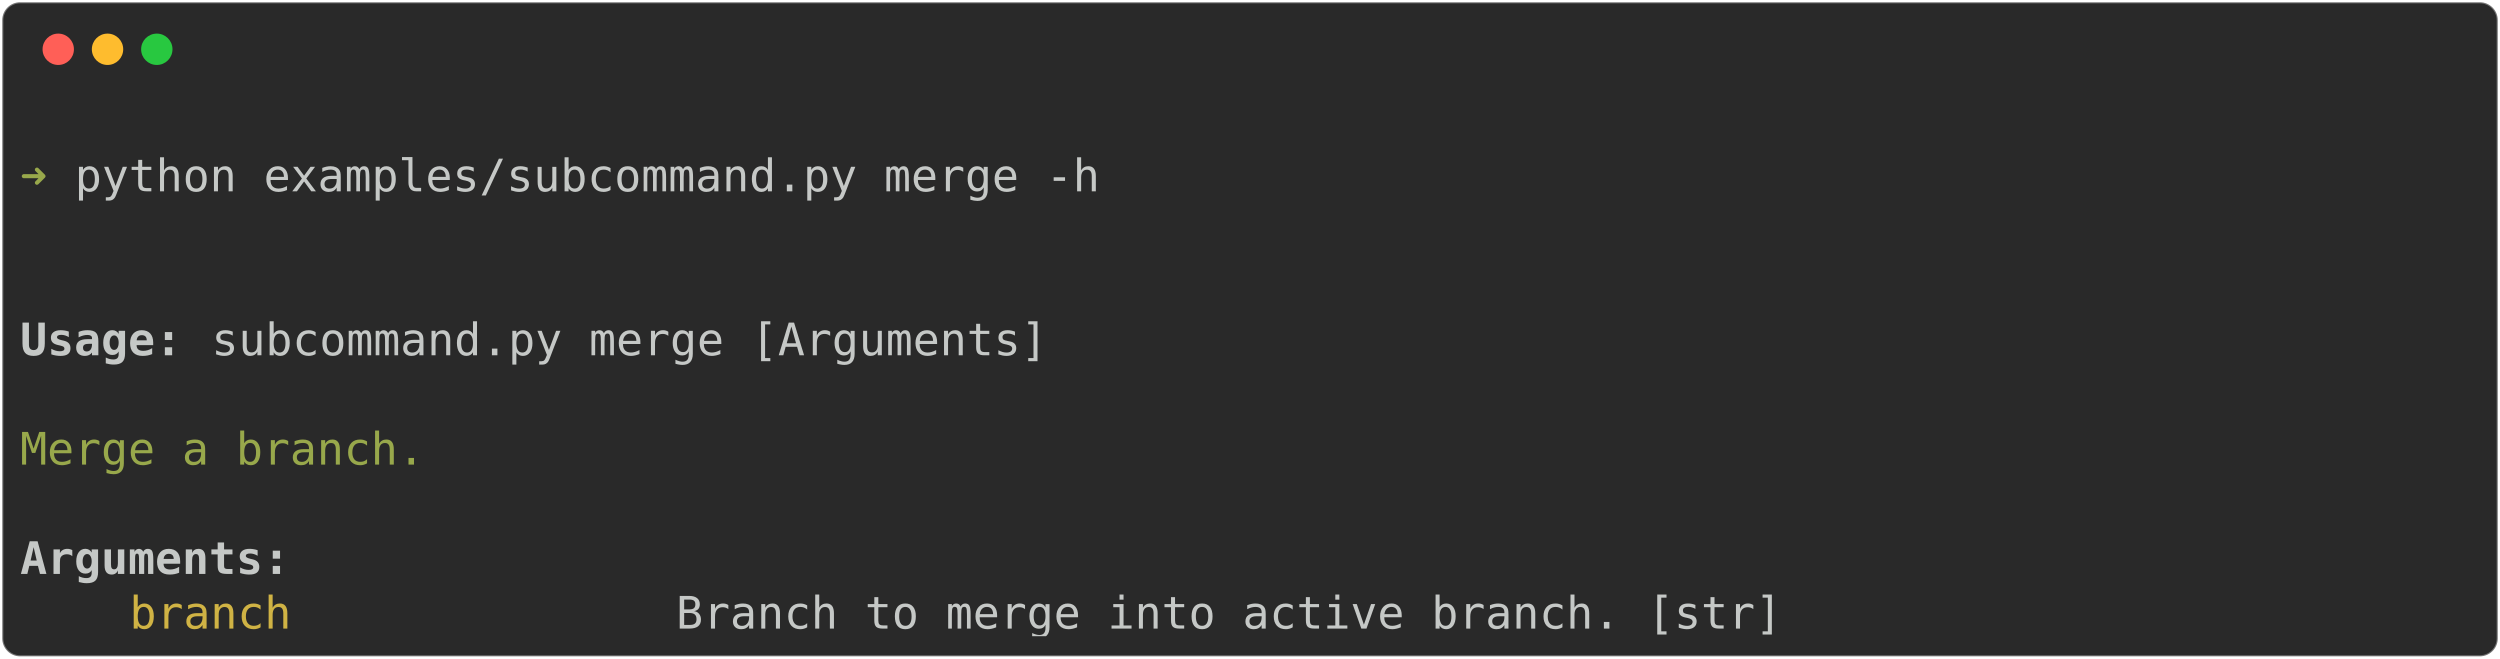
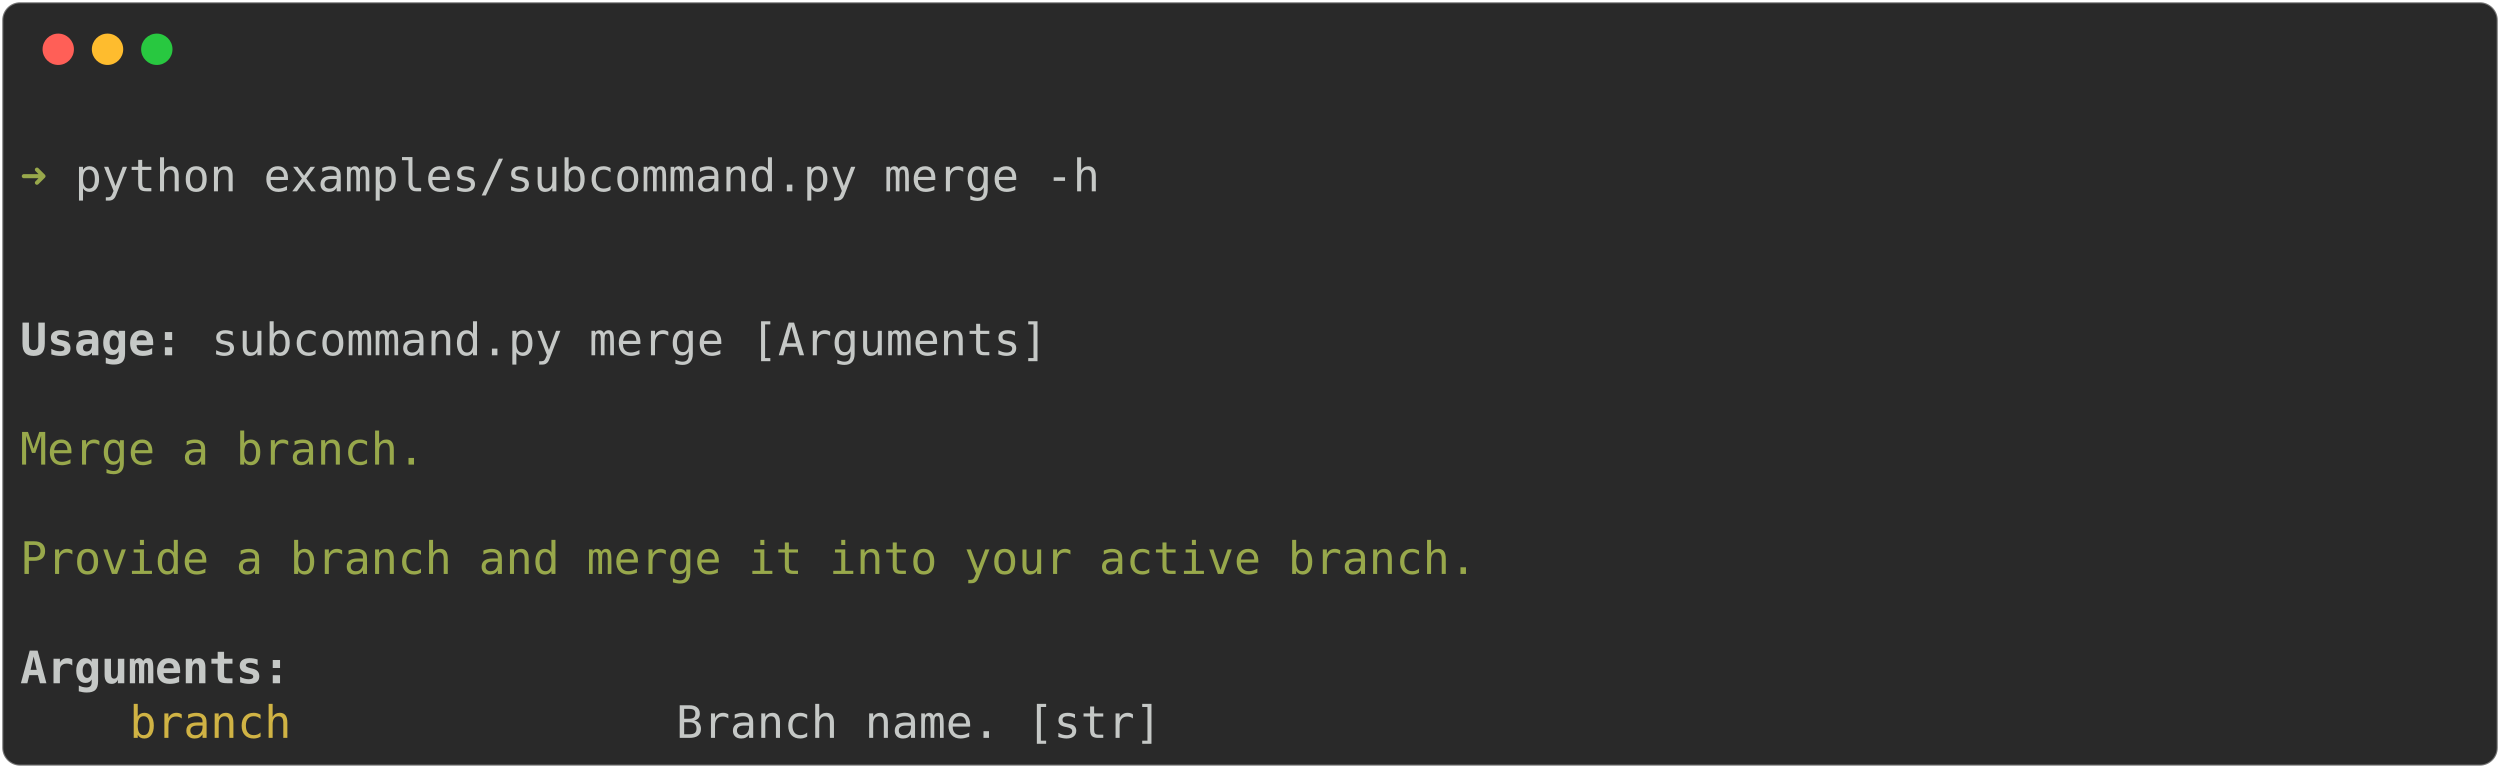
- <svg xmlns="http://www.w3.org/2000/svg" class="rich-terminal" viewBox="0 0 1116 294.0">
+ <svg xmlns="http://www.w3.org/2000/svg" class="rich-terminal" viewBox="0 0 1116 342.8">
  <style>

    @font-face {
        font-family: "Fira Code";
        src: local("FiraCode-Regular"),
                url("https://cdnjs.cloudflare.com/ajax/libs/firacode/6.2.0/woff2/FiraCode-Regular.woff2") format("woff2"),
                url("https://cdnjs.cloudflare.com/ajax/libs/firacode/6.2.0/woff/FiraCode-Regular.woff") format("woff");
        font-style: normal;
        font-weight: 400;
    }
    @font-face {
        font-family: "Fira Code";
        src: local("FiraCode-Bold"),
                url("https://cdnjs.cloudflare.com/ajax/libs/firacode/6.2.0/woff2/FiraCode-Bold.woff2") format("woff2"),
                url("https://cdnjs.cloudflare.com/ajax/libs/firacode/6.2.0/woff/FiraCode-Bold.woff") format("woff");
        font-style: bold;
        font-weight: 700;
    }

    .abcdefg-matrix {
        font-family: Fira Code, monospace;
        font-size: 20px;
        line-height: 24.4px;
        font-variant-east-asian: full-width;
    }

    .abcdefg-title {
        font-size: 18px;
        font-weight: bold;
        font-family: arial;
    }

    .abcdefg-r1 { fill: #c5c8c6 }
.abcdefg-r2 { fill: #98a84b }
.abcdefg-r3 { fill: #c5c8c6;font-weight: bold }
.abcdefg-r4 { fill: #d0b344 }
    </style>
  <defs>
    <clipPath id="abcdefg-clip-terminal">
-       <rect x="0" y="0" width="1097.0" height="243.0" />
+       <rect x="0" y="0" width="1097.0" height="291.8" />
    </clipPath>
    <clipPath id="abcdefg-line-0">
      <rect x="0" y="1.5" width="1098" height="24.65" />
    </clipPath>
    <clipPath id="abcdefg-line-1">
      <rect x="0" y="25.9" width="1098" height="24.65" />
    </clipPath>
    <clipPath id="abcdefg-line-2">
      <rect x="0" y="50.3" width="1098" height="24.65" />
    </clipPath>
    <clipPath id="abcdefg-line-3">
      <rect x="0" y="74.7" width="1098" height="24.65" />
    </clipPath>
    <clipPath id="abcdefg-line-4">
      <rect x="0" y="99.1" width="1098" height="24.65" />
    </clipPath>
    <clipPath id="abcdefg-line-5">
      <rect x="0" y="123.5" width="1098" height="24.65" />
    </clipPath>
    <clipPath id="abcdefg-line-6">
      <rect x="0" y="147.9" width="1098" height="24.65" />
    </clipPath>
    <clipPath id="abcdefg-line-7">
      <rect x="0" y="172.3" width="1098" height="24.65" />
    </clipPath>
    <clipPath id="abcdefg-line-8">
      <rect x="0" y="196.7" width="1098" height="24.65" />
    </clipPath>
+     <clipPath id="abcdefg-line-9">
+       <rect x="0" y="221.1" width="1098" height="24.65" />
+     </clipPath>
+     <clipPath id="abcdefg-line-10">
+       <rect x="0" y="245.5" width="1098" height="24.65" />
+     </clipPath>
  </defs>
-   <rect fill="#292929" stroke="rgba(255,255,255,0.35)" stroke-width="1" x="1" y="1" width="1114" height="292" rx="8" />
+   <rect fill="#292929" stroke="rgba(255,255,255,0.35)" stroke-width="1" x="1" y="1" width="1114" height="340.8" rx="8" />
  <g transform="translate(26,22)">
    <circle cx="0" cy="0" r="7" fill="#ff5f57" />
    <circle cx="22" cy="0" r="7" fill="#febc2e" />
    <circle cx="44" cy="0" r="7" fill="#28c840" />
  </g>
  <g transform="translate(9, 41)" clip-path="url(#abcdefg-clip-terminal)">
    <g class="abcdefg-matrix">
      <text class="abcdefg-r1" x="1098" y="20" textLength="12.2" clip-path="url(#abcdefg-line-0)">
</text>
      <text class="abcdefg-r2" x="0" y="44.4" textLength="24.4" clip-path="url(#abcdefg-line-1)">➜ </text>
      <text class="abcdefg-r1" x="24.4" y="44.4" textLength="463.6" clip-path="url(#abcdefg-line-1)">python examples/subcommand.py merge -h</text>
      <text class="abcdefg-r1" x="1098" y="44.4" textLength="12.2" clip-path="url(#abcdefg-line-1)">
</text>
      <text class="abcdefg-r1" x="1098" y="68.8" textLength="12.2" clip-path="url(#abcdefg-line-2)">
</text>
      <text class="abcdefg-r1" x="1098" y="93.2" textLength="12.2" clip-path="url(#abcdefg-line-3)">
</text>
      <text class="abcdefg-r3" x="0" y="117.6" textLength="85.4" clip-path="url(#abcdefg-line-4)">Usage: </text>
      <text class="abcdefg-r1" x="85.4" y="117.6" textLength="378.2" clip-path="url(#abcdefg-line-4)">subcommand.py merge [Arguments]</text>
      <text class="abcdefg-r1" x="1098" y="117.6" textLength="12.2" clip-path="url(#abcdefg-line-4)">
</text>
      <text class="abcdefg-r1" x="1098" y="142" textLength="12.2" clip-path="url(#abcdefg-line-5)">
</text>
      <text class="abcdefg-r2" x="0" y="166.4" textLength="183" clip-path="url(#abcdefg-line-6)">Merge a branch.</text>
      <text class="abcdefg-r1" x="1098" y="166.4" textLength="12.2" clip-path="url(#abcdefg-line-6)">
</text>
      <text class="abcdefg-r1" x="1098" y="190.8" textLength="12.2" clip-path="url(#abcdefg-line-7)">
</text>
-       <text class="abcdefg-r3" x="0" y="215.2" textLength="122" clip-path="url(#abcdefg-line-8)">Arguments:</text>
+       <text class="abcdefg-r2" x="0" y="215.2" textLength="658.8" clip-path="url(#abcdefg-line-8)">Provide a branch and merge it into your active branch.</text>
      <text class="abcdefg-r1" x="1098" y="215.2" textLength="12.2" clip-path="url(#abcdefg-line-8)">
</text>
-       <text class="abcdefg-r4" x="48.8" y="239.6" textLength="244" clip-path="url(#abcdefg-line-9)">branch              </text>
-       <text class="abcdefg-r1" x="292.8" y="239.6" textLength="512.4" clip-path="url(#abcdefg-line-9)"> Branch to merge into active branch. [str]</text>
      <text class="abcdefg-r1" x="1098" y="239.6" textLength="12.2" clip-path="url(#abcdefg-line-9)">
+ </text>
+       <text class="abcdefg-r3" x="0" y="264" textLength="122" clip-path="url(#abcdefg-line-10)">Arguments:</text>
+       <text class="abcdefg-r1" x="1098" y="264" textLength="12.2" clip-path="url(#abcdefg-line-10)">
+ </text>
+       <text class="abcdefg-r4" x="48.8" y="288.4" textLength="244" clip-path="url(#abcdefg-line-11)">branch              </text>
+       <text class="abcdefg-r1" x="292.8" y="288.4" textLength="231.8" clip-path="url(#abcdefg-line-11)"> Branch name. [str]</text>
+       <text class="abcdefg-r1" x="1098" y="288.4" textLength="12.2" clip-path="url(#abcdefg-line-11)">
</text>
    </g>
  </g>
</svg>
